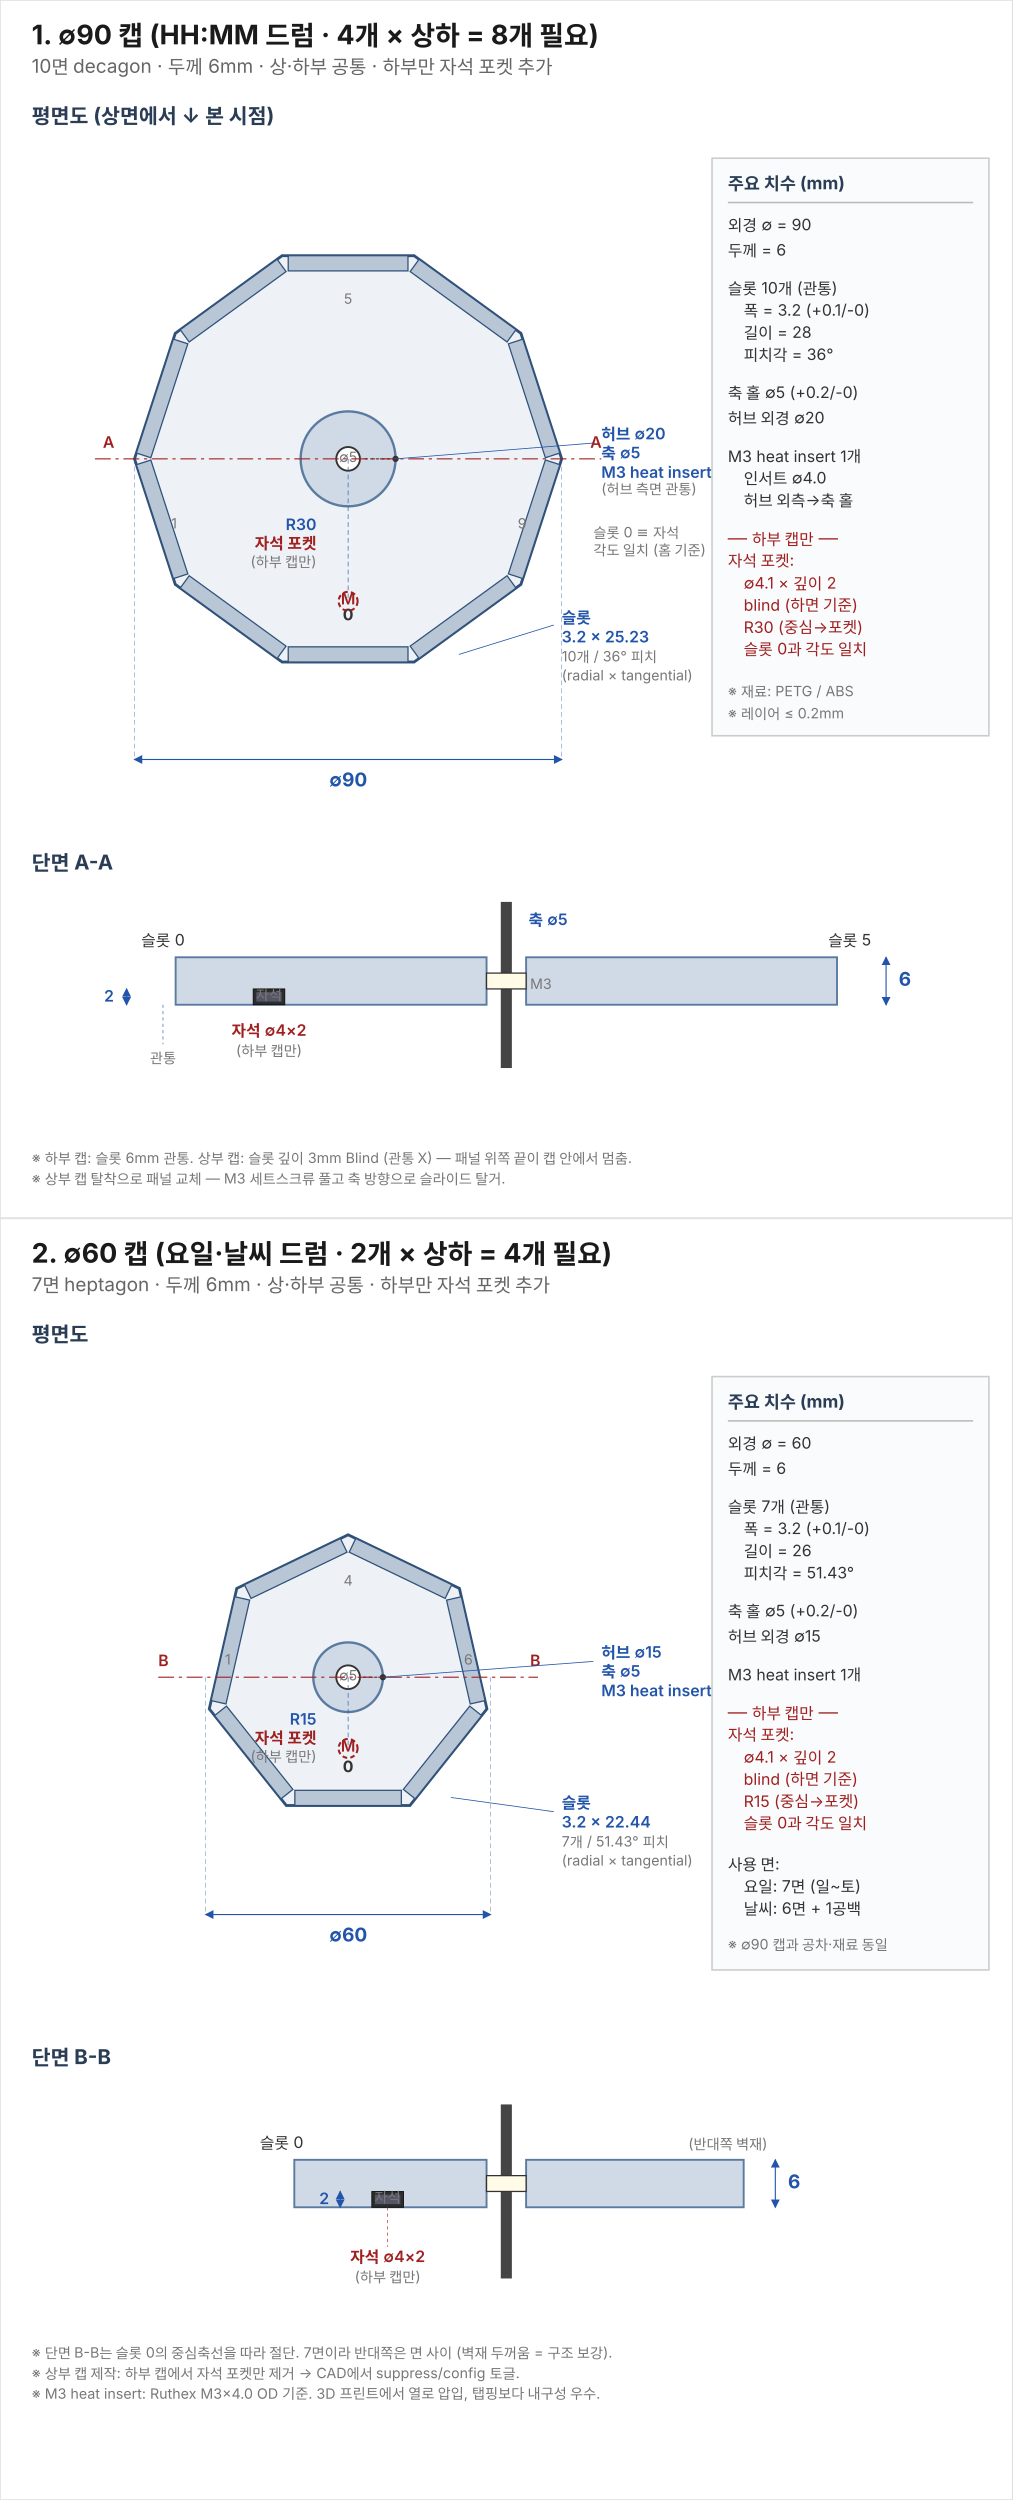
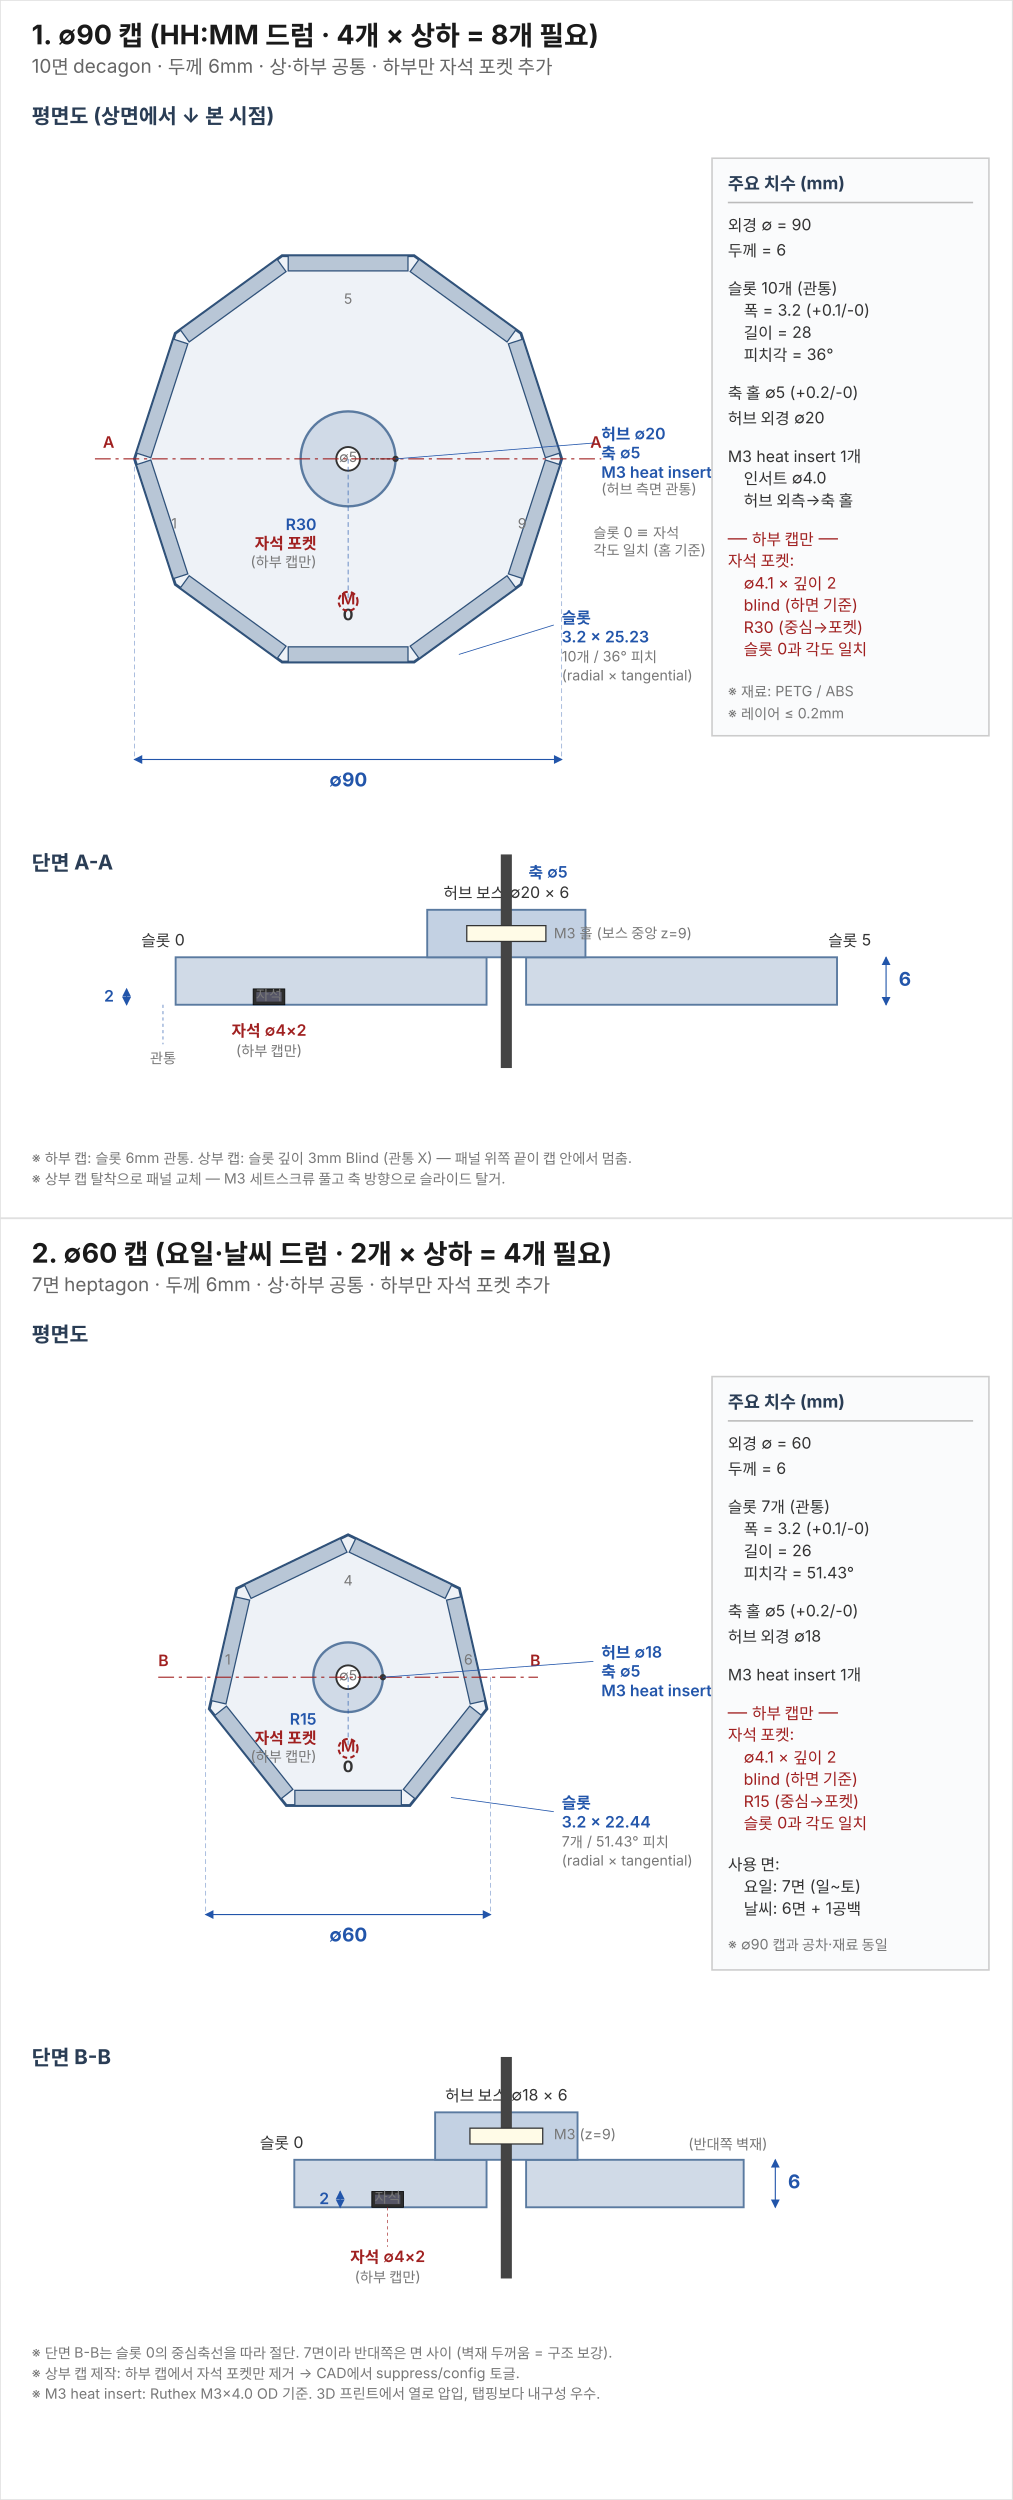
<svg xmlns="http://www.w3.org/2000/svg" viewBox="0 0 640 1580" style="background:#fafafa; max-width:100%; height:auto; font-family: system-ui,-apple-system,sans-serif;">
  <defs>
    <marker id="ar" markerWidth="10" markerHeight="10" refX="9" refY="5" orient="auto">
      <path d="M0,0 L10,5 L0,10 z" fill="#e8a500" />
    </marker>
    <marker id="arB" markerWidth="8" markerHeight="8" refX="7" refY="4" orient="auto">
      <path d="M0,0 L8,4 L0,8 z" fill="#2255aa" />
    </marker>
    <marker id="arBs" markerWidth="8" markerHeight="8" refX="1" refY="4" orient="auto">
      <path d="M8,0 L0,4 L8,8 z" fill="#2255aa" />
    </marker>
  </defs>
  <style>
    .title { font-size: 17px; font-weight: 700; fill: #1a1a1a; }
    .subtitle { font-size: 12px; fill: #666; }
    .section { font-size: 13px; font-weight: 700; fill: #2a3d55; }
    .dim { font-size: 10px; font-weight: 600; fill: #2255aa; }
    .dimval { font-size: 12px; font-weight: 700; fill: #2255aa; }
    .lbl { font-size: 10px; fill: #333; }
    .hid { font-size: 10px; fill: #a02020; font-weight: 600; }
    .note { font-size: 9px; fill: #777; }
    .tblh { font-size: 11px; font-weight: 700; fill: #2a3d55; }
    .tblr { font-size: 10px; fill: #333; }
    .tblm { font-size: 10px; fill: #a02020; }
  </style>
  <g>
    <rect x="0" y="0" width="640" height="770" fill="#fff" stroke="#e0e0e0" />
    <text x="20" y="28" class="title">1. ∅90 캡 (HH:MM 드럼 · 4개 × 상하 = 8개 필요)</text>
    <text x="20" y="46" class="subtitle">10면 decagon · 두께 6mm · 상·하부 공통 · 하부만 자석 포켓 추가</text>
    <text x="20" y="78" class="section">평면도 (상면에서 ↓ 본 시점)</text>
    <polygon points="261.72,418.40 178.28,418.40 110.78,369.35 85,290 110.78,210.65 178.28,161.60 261.72,161.60 329.22,210.65 355,290 329.22,369.35" fill="#eef2f7" stroke="#2f5179" stroke-width="1.8" />
    <g fill="#b8c6d6" stroke="#2f5179" stroke-width="0.8">
      <rect x="182.16" y="408.80" width="75.69" height="9.6" />
      <g transform="rotate(36 220 290)">
        <rect x="182.16" y="408.80" width="75.69" height="9.6" />
      </g>
      <g transform="rotate(72 220 290)">
        <rect x="182.16" y="408.80" width="75.69" height="9.6" />
      </g>
      <g transform="rotate(108 220 290)">
        <rect x="182.16" y="408.80" width="75.69" height="9.6" />
      </g>
      <g transform="rotate(144 220 290)">
        <rect x="182.16" y="408.80" width="75.69" height="9.6" />
      </g>
      <g transform="rotate(180 220 290)">
        <rect x="182.16" y="408.80" width="75.69" height="9.6" />
      </g>
      <g transform="rotate(216 220 290)">
        <rect x="182.16" y="408.80" width="75.69" height="9.6" />
      </g>
      <g transform="rotate(252 220 290)">
        <rect x="182.16" y="408.80" width="75.69" height="9.6" />
      </g>
      <g transform="rotate(288 220 290)">
        <rect x="182.16" y="408.80" width="75.69" height="9.6" />
      </g>
      <g transform="rotate(324 220 290)">
        <rect x="182.16" y="408.80" width="75.69" height="9.6" />
      </g>
    </g>
    <text x="220" y="392" class="lbl" text-anchor="middle" font-weight="700">0</text>
    <text x="330" y="334" class="note" text-anchor="middle">9</text>
    <text x="110" y="334" class="note" text-anchor="middle">1</text>
    <text x="220" y="192" class="note" text-anchor="middle">5</text>
    <circle cx="220" cy="290" r="30" fill="#d0dae7" stroke="#5a7aa0" stroke-width="1.5" />
    <circle cx="220" cy="290" r="7.5" fill="#fff" stroke="#333" stroke-width="1.2" />
    <text x="220" y="292" class="note" text-anchor="middle" font-size="8">∅5</text>
    <line x1="250" y1="290" x2="230" y2="290" stroke="#333" stroke-width="0.7" stroke-dasharray="2,1.5" />
    <circle cx="250" cy="290" r="2" fill="#333" />
    <circle cx="220" cy="380" r="6" fill="none" stroke="#a02020" stroke-width="1.3" stroke-dasharray="3,2" />
    <text x="220" y="382" class="hid" font-size="9" text-anchor="middle">M</text>
    <line x1="60" y1="290" x2="380" y2="290" stroke="#a02020" stroke-width="0.7" stroke-dasharray="10,3,2,3" />
    <text x="65" y="283" class="hid">A</text>
    <text x="373" y="283" class="hid">A</text>
    <line x1="85" y1="480" x2="355" y2="480" stroke="#2255aa" stroke-width="0.7" marker-start="url(#arBs)" marker-end="url(#arB)" />
    <line x1="85" y1="290" x2="85" y2="480" stroke="#2255aa" stroke-width="0.4" stroke-dasharray="3,2" opacity="0.6" />
    <line x1="355" y1="290" x2="355" y2="480" stroke="#2255aa" stroke-width="0.4" stroke-dasharray="3,2" opacity="0.6" />
    <text x="220" y="497" class="dimval" text-anchor="middle">∅90</text>
    <line x1="290" y1="413.6" x2="350" y2="395" stroke="#2255aa" stroke-width="0.5" />
    <text x="355" y="394" class="dim">슬롯</text>
    <text x="355" y="406" class="dim">3.2 × 25.23</text>
    <text x="355" y="418" class="note">10개 / 36° 피치</text>
    <text x="355" y="430" class="note">(radial × tangential)</text>
    <line x1="250" y1="290" x2="375" y2="280" stroke="#2255aa" stroke-width="0.5" />
    <text x="380" y="278" class="dim">허브 ∅20</text>
    <text x="380" y="290" class="dim">축 ∅5</text>
    <text x="380" y="302" class="dim">M3 heat insert</text>
    <text x="380" y="312" class="note">(허브 측면 관통)</text>
    <line x1="220" y1="290" x2="220" y2="380" stroke="#2255aa" stroke-width="0.4" stroke-dasharray="3,2" />
    <text x="200" y="335" class="dim" text-anchor="end">R30</text>
    <text x="200" y="347" class="hid" text-anchor="end" font-size="9">자석 포켓</text>
    <text x="200" y="358" class="note" text-anchor="end">(하부 캡만)</text>
    <text x="375" y="340" class="note">슬롯 0 ≡ 자석</text>
    <text x="375" y="351" class="note">각도 일치 (홈 기준)</text>
    <g transform="translate(450, 100)">
      <rect width="175" height="365" fill="#fafbfc" stroke="#ccc" />
      <text x="10" y="20" class="tblh">주요 치수 (mm)</text>
      <line x1="10" y1="28" x2="165" y2="28" stroke="#bbb" />
      <text x="10" y="46" class="tblr">외경 ∅ = 90</text>
      <text x="10" y="62" class="tblr">두께 = 6</text>
      <text x="10" y="86" class="tblr">슬롯 10개 (관통)</text>
      <text x="20" y="100" class="tblr">폭 = 3.2 (+0.1/-0)</text>
      <text x="20" y="114" class="tblr">길이 = 28</text>
      <text x="20" y="128" class="tblr">피치각 = 36°</text>
      <text x="10" y="152" class="tblr">축 홀 ∅5 (+0.2/-0)</text>
      <text x="10" y="168" class="tblr">허브 외경 ∅20</text>
      <text x="10" y="192" class="tblr">M3 heat insert 1개</text>
      <text x="20" y="206" class="tblr">인서트 ∅4.0</text>
      <text x="20" y="220" class="tblr">허브 외측→축 홀</text>
      <text x="10" y="244" class="tblm">── 하부 캡만 ──</text>
      <text x="10" y="258" class="tblm">자석 포켓:</text>
      <text x="20" y="272" class="tblm">∅4.1 × 깊이 2</text>
      <text x="20" y="286" class="tblm">blind (하면 기준)</text>
      <text x="20" y="300" class="tblm">R30 (중심→포켓)</text>
      <text x="20" y="314" class="tblm">슬롯 0과 각도 일치</text>
      <text x="10" y="340" class="note">※ 재료: PETG / ABS</text>
      <text x="10" y="354" class="note">※ 레이어 ≤ 0.2mm</text>
    </g>
    <text x="20" y="550" class="section">단면 A-A</text>
    <rect x="111" y="605" width="196.5" height="30" fill="#d0dae7" stroke="#5a7aa0" stroke-width="1.2" />
    <rect x="332.5" y="605" width="196.5" height="30" fill="#d0dae7" stroke="#5a7aa0" stroke-width="1.2" />
+     <rect x="270" y="575" width="100" height="30" fill="#c3d1e3" stroke="#5a7aa0" stroke-width="1.2" />
+     <text x="320" y="568" class="lbl" text-anchor="middle">허브 보스 ∅20 × 6</text>
    <text x="103" y="598" class="lbl" text-anchor="middle">슬롯 0</text>
    <text x="537" y="598" class="lbl" text-anchor="middle">슬롯 5</text>
-     <line x1="320" y1="570" x2="320" y2="675" stroke="#444" stroke-width="7" />
-     <text x="334" y="585" class="dim">축 ∅5</text>
-     <rect x="307.5" y="615" width="25" height="10" fill="#fffbe7" stroke="#333" stroke-width="0.8" />
-     <text x="335" y="625" class="note">M3</text>
+     <line x1="320" y1="540" x2="320" y2="675" stroke="#444" stroke-width="7" />
+     <text x="334" y="555" class="dim">축 ∅5</text>
+     <rect x="295" y="585" width="50" height="10" fill="#fffbe7" stroke="#333" stroke-width="0.8" />
+     <text x="350" y="593" class="note">M3 홀 (보스 중앙 z=9)</text>
    <rect x="160" y="625" width="20" height="10" fill="#2d2d2d" stroke="#000" stroke-width="0.5" />
    <rect x="162" y="627" width="16" height="6" fill="#556" />
    <text x="170" y="632" class="note" text-anchor="middle" fill="#fff" font-size="7">자석</text>
    <text x="170" y="655" class="hid" text-anchor="middle" font-size="9">자석 ∅4×2</text>
    <text x="170" y="667" class="note" text-anchor="middle" fill="#a02020">(하부 캡만)</text>
    <line x1="560" y1="605" x2="560" y2="635" stroke="#2255aa" stroke-width="0.7" marker-start="url(#arBs)" marker-end="url(#arB)" />
    <text x="568" y="623" class="dimval">6</text>
    <line x1="80" y1="625" x2="80" y2="635" stroke="#2255aa" stroke-width="0.7" marker-start="url(#arBs)" marker-end="url(#arB)" />
    <text x="72" y="633" class="dim" text-anchor="end">2</text>
    <line x1="103" y1="635" x2="103" y2="660" stroke="#2255aa" stroke-width="0.4" stroke-dasharray="2,2" />
    <text x="103" y="672" class="note" text-anchor="middle">관통</text>
    <text x="20" y="735" class="note">※ 하부 캡: 슬롯 6mm 관통. 상부 캡: 슬롯 깊이 3mm Blind (관통 X) — 패널 위쪽 끝이 캡 안에서 멈춤.</text>
    <text x="20" y="748" class="note">※ 상부 캡 탈착으로 패널 교체 — M3 세트스크류 풀고 축 방향으로 슬라이드 탈거.</text>
  </g>
  <g transform="translate(0,770)">
    <rect x="0" y="0" width="640" height="810" fill="#fff" stroke="#e0e0e0" />
    <text x="20" y="28" class="title">2. ∅60 캡 (요일·날씨 드럼 · 2개 × 상하 = 4개 필요)</text>
    <text x="20" y="46" class="subtitle">7면 heptagon · 두께 6mm · 상·하부 공통 · 하부만 자석 포켓 추가</text>
    <text x="20" y="78" class="section">평면도</text>
    <polygon points="259.05,371.09 180.95,371.09 132.26,310.03 149.64,233.88 220,200 290.36,233.88 307.74,310.03" fill="#eef2f7" stroke="#2f5179" stroke-width="1.8" />
    <g fill="#b8c6d6" stroke="#2f5179" stroke-width="0.8">
      <rect x="186.34" y="361.49" width="67.32" height="9.6" />
      <g transform="rotate(51.43 220 290)">
        <rect x="186.34" y="361.49" width="67.32" height="9.6" />
      </g>
      <g transform="rotate(102.86 220 290)">
        <rect x="186.34" y="361.49" width="67.32" height="9.6" />
      </g>
      <g transform="rotate(154.29 220 290)">
        <rect x="186.34" y="361.49" width="67.32" height="9.6" />
      </g>
      <g transform="rotate(205.71 220 290)">
        <rect x="186.34" y="361.49" width="67.32" height="9.6" />
      </g>
      <g transform="rotate(257.14 220 290)">
        <rect x="186.34" y="361.49" width="67.32" height="9.6" />
      </g>
      <g transform="rotate(308.57 220 290)">
        <rect x="186.34" y="361.49" width="67.32" height="9.6" />
      </g>
    </g>
    <text x="220" y="350" class="lbl" text-anchor="middle" font-weight="700">0</text>
    <text x="296" y="282" class="note" text-anchor="middle">6</text>
    <text x="144" y="282" class="note" text-anchor="middle">1</text>
    <text x="220" y="232" class="note" text-anchor="middle">4</text>
    <circle cx="220" cy="290" r="22" fill="#d0dae7" stroke="#5a7aa0" stroke-width="1.5" />
    <circle cx="220" cy="290" r="7.5" fill="#fff" stroke="#333" stroke-width="1.2" />
    <text x="220" y="292" class="note" text-anchor="middle" font-size="8">∅5</text>
    <line x1="242" y1="290" x2="227" y2="290" stroke="#333" stroke-width="0.7" stroke-dasharray="2,1.5" />
    <circle cx="242" cy="290" r="2" fill="#333" />
    <circle cx="220" cy="335" r="6" fill="none" stroke="#a02020" stroke-width="1.3" stroke-dasharray="3,2" />
    <text x="220" y="337" class="hid" font-size="9" text-anchor="middle">M</text>
    <line x1="100" y1="290" x2="340" y2="290" stroke="#a02020" stroke-width="0.7" stroke-dasharray="10,3,2,3" />
    <text x="100" y="283" class="hid">B</text>
    <text x="335" y="283" class="hid">B</text>
    <line x1="130" y1="440" x2="310" y2="440" stroke="#2255aa" stroke-width="0.7" marker-start="url(#arBs)" marker-end="url(#arB)" />
    <line x1="130" y1="290" x2="130" y2="440" stroke="#2255aa" stroke-width="0.4" stroke-dasharray="3,2" opacity="0.6" />
    <line x1="310" y1="290" x2="310" y2="440" stroke="#2255aa" stroke-width="0.4" stroke-dasharray="3,2" opacity="0.6" />
    <text x="220" y="457" class="dimval" text-anchor="middle">∅60</text>
    <line x1="285" y1="366" x2="350" y2="375" stroke="#2255aa" stroke-width="0.5" />
    <text x="355" y="373" class="dim">슬롯</text>
    <text x="355" y="385" class="dim">3.2 × 22.44</text>
    <text x="355" y="397" class="note">7개 / 51.43° 피치</text>
    <text x="355" y="409" class="note">(radial × tangential)</text>
    <line x1="242" y1="290" x2="375" y2="280" stroke="#2255aa" stroke-width="0.5" />
-     <text x="380" y="278" class="dim">허브 ∅15</text>
+     <text x="380" y="278" class="dim">허브 ∅18</text>
    <text x="380" y="290" class="dim">축 ∅5</text>
    <text x="380" y="302" class="dim">M3 heat insert</text>
    <line x1="220" y1="290" x2="220" y2="335" stroke="#2255aa" stroke-width="0.4" stroke-dasharray="3,2" />
    <text x="200" y="320" class="dim" text-anchor="end">R15</text>
    <text x="200" y="332" class="hid" text-anchor="end" font-size="9">자석 포켓</text>
    <text x="200" y="343" class="note" text-anchor="end">(하부 캡만)</text>
    <g transform="translate(450, 100)">
      <rect width="175" height="375" fill="#fafbfc" stroke="#ccc" />
      <text x="10" y="20" class="tblh">주요 치수 (mm)</text>
      <line x1="10" y1="28" x2="165" y2="28" stroke="#bbb" />
      <text x="10" y="46" class="tblr">외경 ∅ = 60</text>
      <text x="10" y="62" class="tblr">두께 = 6</text>
      <text x="10" y="86" class="tblr">슬롯 7개 (관통)</text>
      <text x="20" y="100" class="tblr">폭 = 3.2 (+0.1/-0)</text>
      <text x="20" y="114" class="tblr">길이 = 26</text>
      <text x="20" y="128" class="tblr">피치각 = 51.43°</text>
      <text x="10" y="152" class="tblr">축 홀 ∅5 (+0.2/-0)</text>
-       <text x="10" y="168" class="tblr">허브 외경 ∅15</text>
+       <text x="10" y="168" class="tblr">허브 외경 ∅18</text>
      <text x="10" y="192" class="tblr">M3 heat insert 1개</text>
      <text x="10" y="216" class="tblm">── 하부 캡만 ──</text>
      <text x="10" y="230" class="tblm">자석 포켓:</text>
      <text x="20" y="244" class="tblm">∅4.1 × 깊이 2</text>
      <text x="20" y="258" class="tblm">blind (하면 기준)</text>
      <text x="20" y="272" class="tblm">R15 (중심→포켓)</text>
      <text x="20" y="286" class="tblm">슬롯 0과 각도 일치</text>
      <text x="10" y="312" class="tblr">사용 면:</text>
      <text x="20" y="326" class="tblr">요일: 7면 (일~토)</text>
      <text x="20" y="340" class="tblr">날씨: 6면 + 1공백</text>
      <text x="10" y="362" class="note">※ ∅90 캡과 공차·재료 동일</text>
    </g>
    <text x="20" y="535" class="section">단면 B-B</text>
    <rect x="186" y="595" width="121.5" height="30" fill="#d0dae7" stroke="#5a7aa0" stroke-width="1.2" />
    <rect x="332.5" y="595" width="137.5" height="30" fill="#d0dae7" stroke="#5a7aa0" stroke-width="1.2" />
+     <rect x="275" y="565" width="90" height="30" fill="#c3d1e3" stroke="#5a7aa0" stroke-width="1.2" />
+     <text x="320" y="558" class="lbl" text-anchor="middle">허브 보스 ∅18 × 6</text>
    <text x="178" y="588" class="lbl" text-anchor="middle">슬롯 0</text>
    <text x="460" y="588" class="note" text-anchor="middle">(반대쪽 벽재)</text>
-     <line x1="320" y1="560" x2="320" y2="670" stroke="#444" stroke-width="7" />
-     <rect x="307.5" y="605" width="25" height="10" fill="#fffbe7" stroke="#333" stroke-width="0.8" />
+     <line x1="320" y1="530" x2="320" y2="670" stroke="#444" stroke-width="7" />
+     <rect x="297" y="575" width="46" height="10" fill="#fffbe7" stroke="#333" stroke-width="0.8" />
+     <text x="350" y="582" class="note">M3 (z=9)</text>
    <rect x="235" y="615" width="20" height="10" fill="#2d2d2d" stroke="#000" stroke-width="0.5" />
    <rect x="237" y="617" width="16" height="6" fill="#556" />
    <text x="245" y="622" class="note" text-anchor="middle" fill="#fff" font-size="7">자석</text>
    <line x1="245" y1="625" x2="245" y2="650" stroke="#a02020" stroke-width="0.4" stroke-dasharray="2,2" />
    <text x="245" y="660" class="hid" text-anchor="middle" font-size="9">자석 ∅4×2</text>
    <text x="245" y="672" class="note" text-anchor="middle" fill="#a02020">(하부 캡만)</text>
    <line x1="490" y1="595" x2="490" y2="625" stroke="#2255aa" stroke-width="0.7" marker-start="url(#arBs)" marker-end="url(#arB)" />
    <text x="498" y="613" class="dimval">6</text>
    <line x1="215" y1="615" x2="215" y2="625" stroke="#2255aa" stroke-width="0.7" marker-start="url(#arBs)" marker-end="url(#arB)" />
    <text x="208" y="623" class="dim" text-anchor="end">2</text>
    <text x="20" y="720" class="note">※ 단면 B-B는 슬롯 0의 중심축선을 따라 절단. 7면이라 반대쪽은 면 사이 (벽재 두꺼움 = 구조 보강).</text>
    <text x="20" y="733" class="note">※ 상부 캡 제작: 하부 캡에서 자석 포켓만 제거 → CAD에서 suppress/config 토글.</text>
    <text x="20" y="746" class="note">※ M3 heat insert: Ruthex M3×4.0 OD 기준. 3D 프린트에서 열로 압입, 탭핑보다 내구성 우수.</text>
  </g>
</svg>
